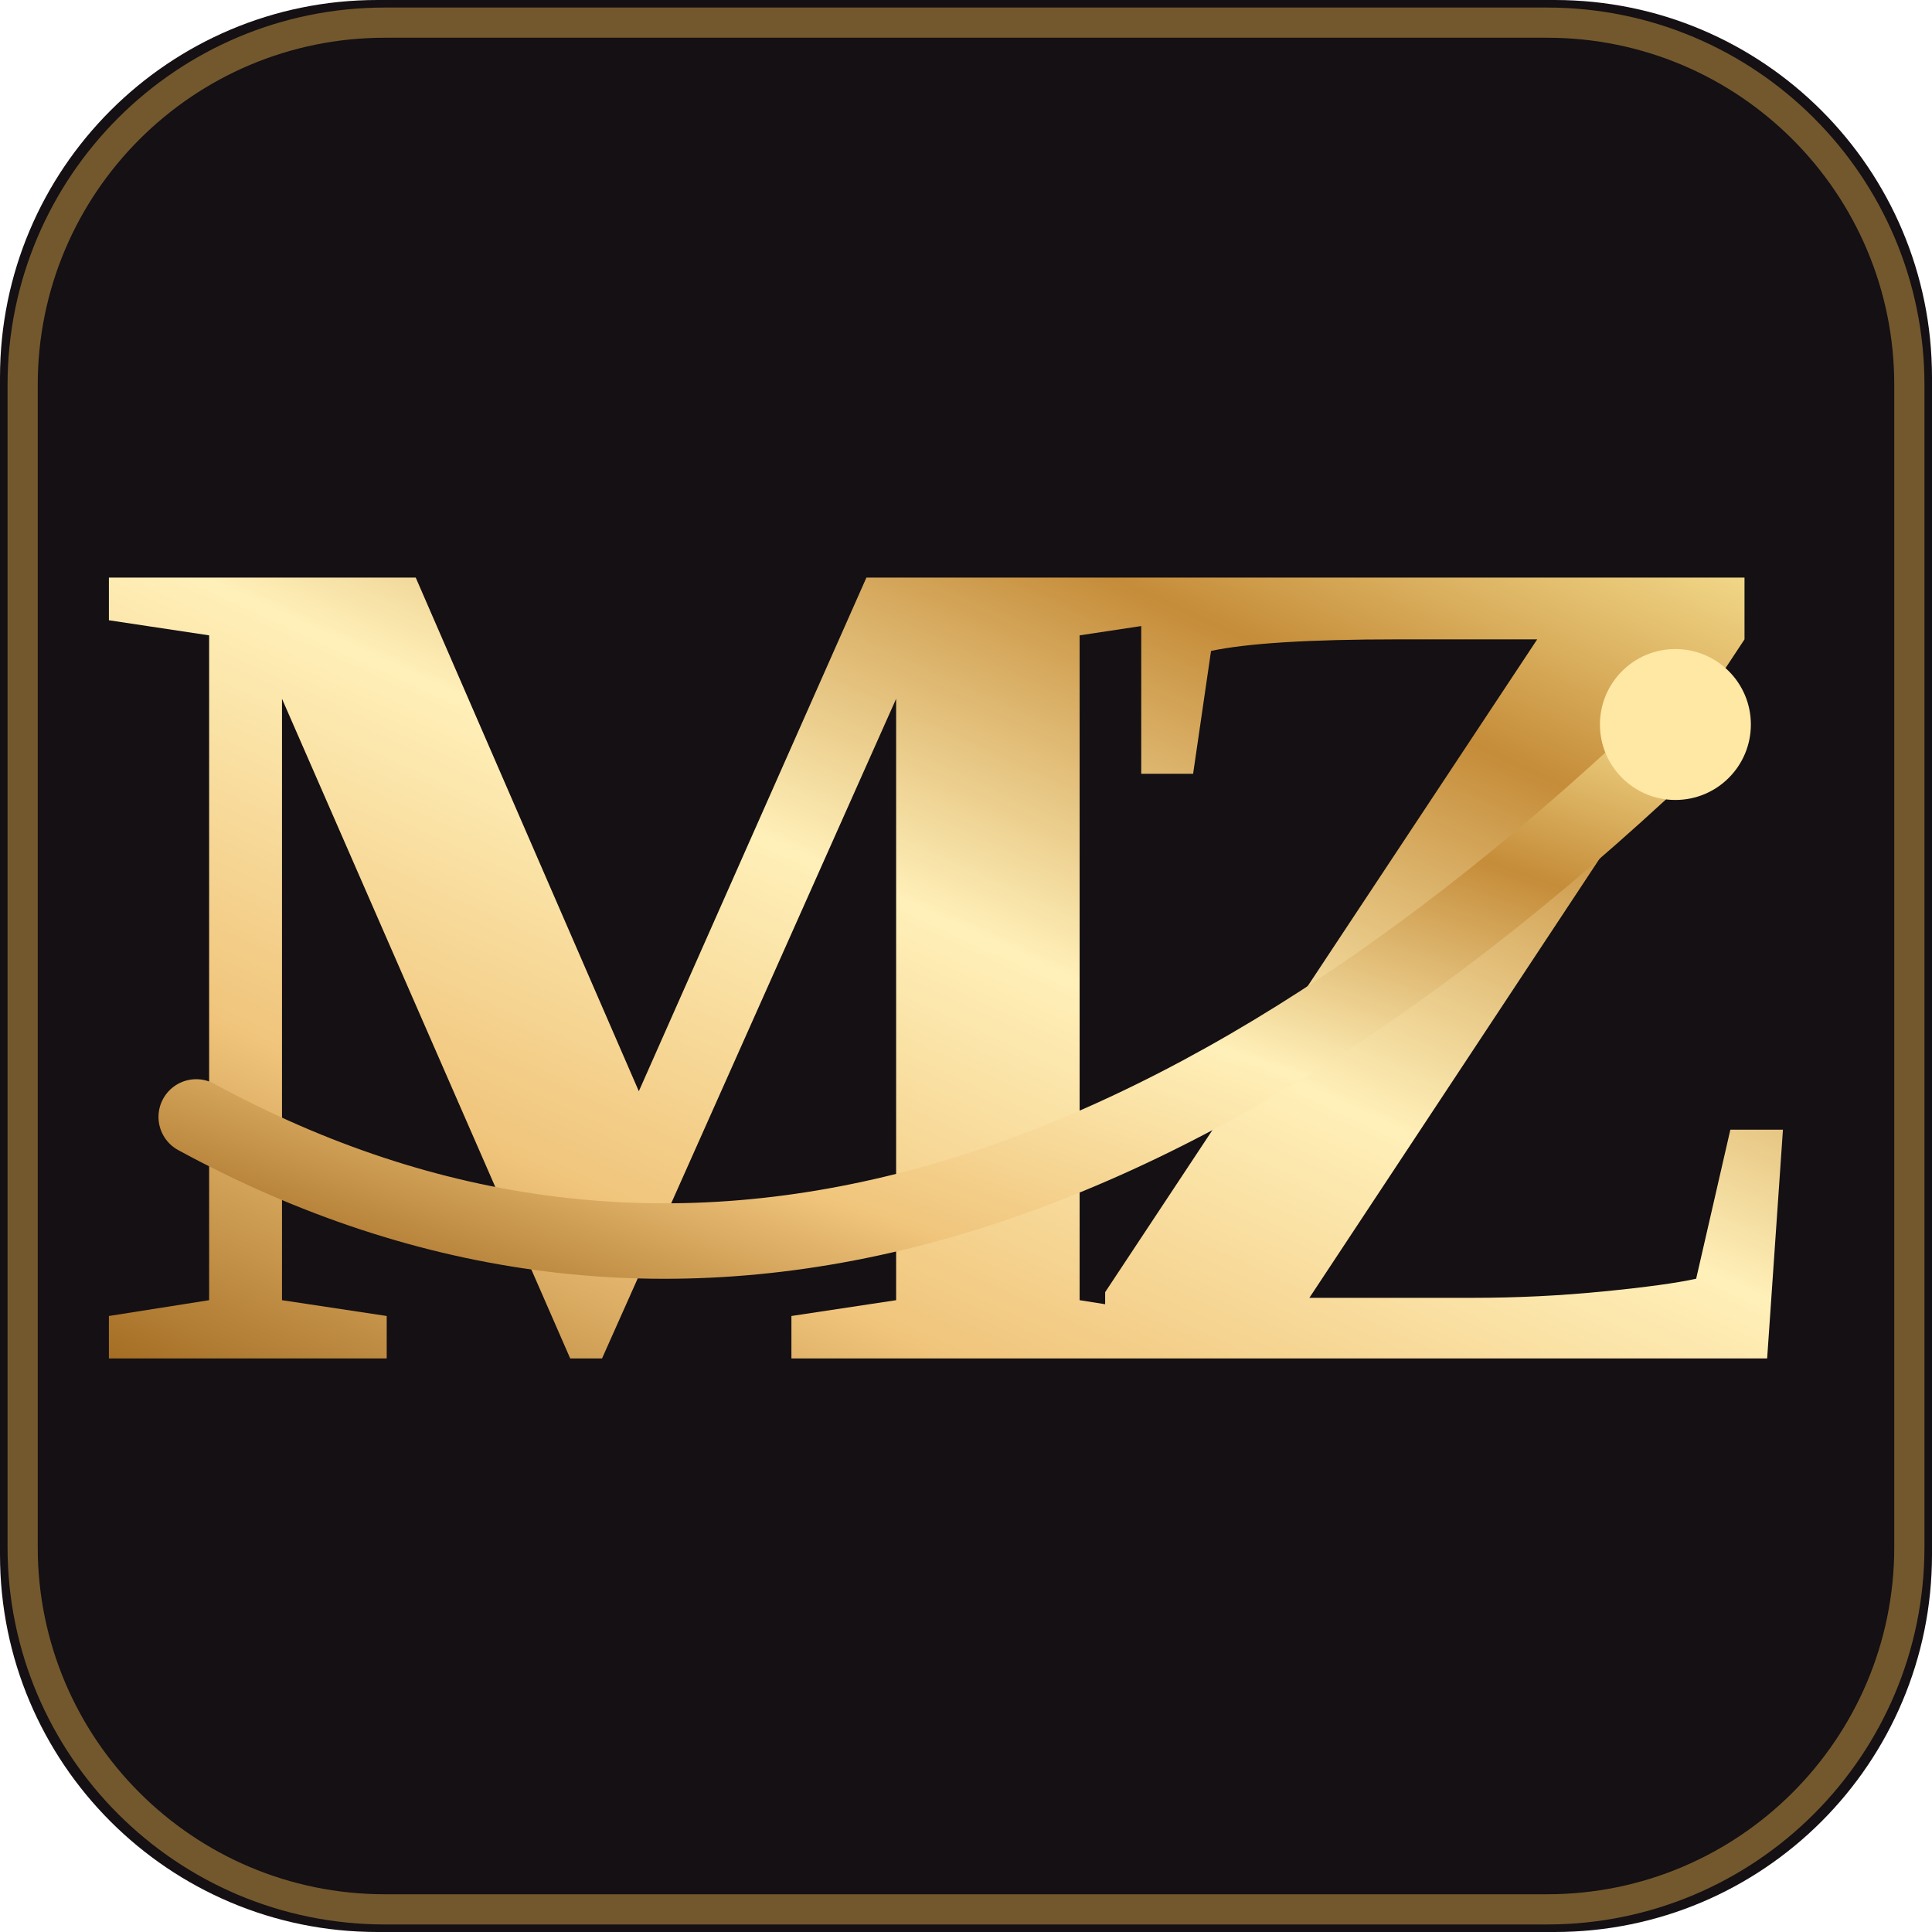
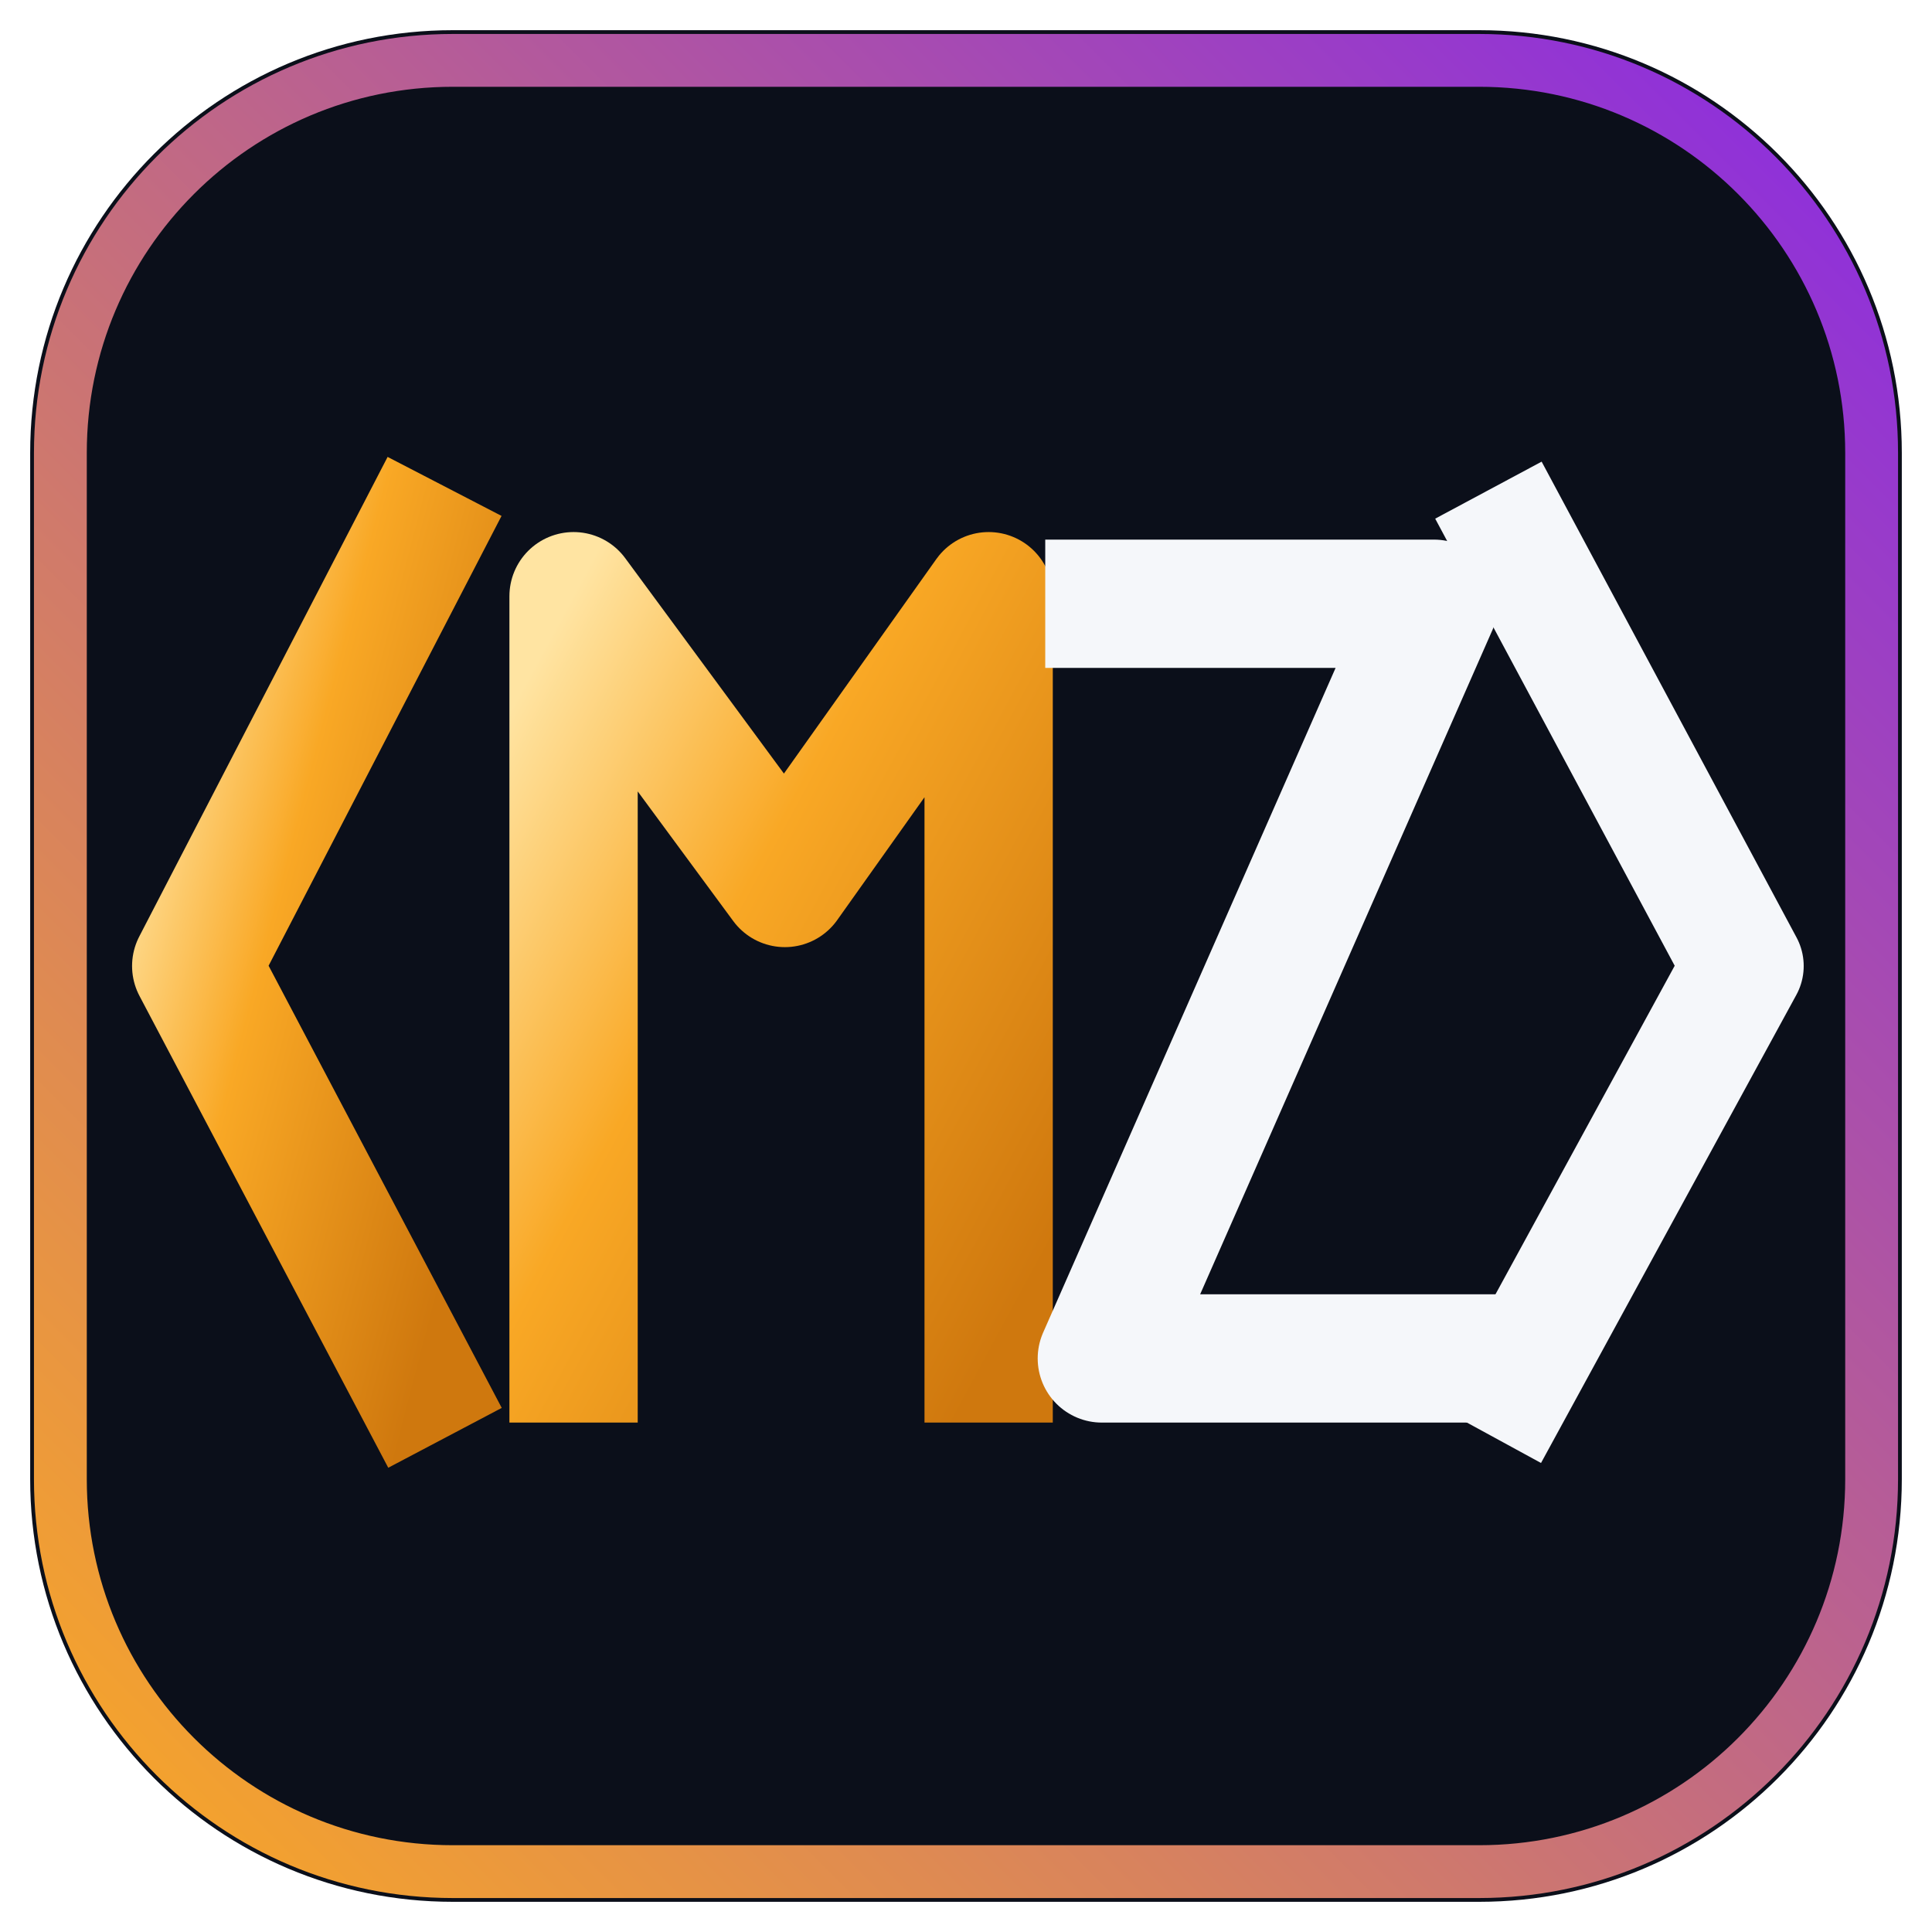
- <svg xmlns="http://www.w3.org/2000/svg" viewBox="0 0 128 128" role="img" aria-label="MZ">
+ <svg xmlns="http://www.w3.org/2000/svg" viewBox="0 0 256 256" role="img" aria-label="MZcode">
  <defs>
-     <linearGradient id="g" x1="0" x2="1" y1="1" y2="0">
-       <stop stop-color="#a46d24" />
-       <stop offset=".25" stop-color="#f0c47b" />
-       <stop offset=".53" stop-color="#fff0b9" />
-       <stop offset=".8" stop-color="#c58c39" />
-       <stop offset="1" stop-color="#f4dc8d" />
+     <linearGradient id="orange" x1="0" y1="0" x2="1" y2="1">
+       <stop stop-color="#FFE4A2" />
+       <stop offset=".4" stop-color="#F9A825" />
+       <stop offset="1" stop-color="#CF780E" />
+     </linearGradient>
+     <linearGradient id="edge" x1="0" y1="1" x2="1" y2="0">
+       <stop stop-color="#F9A825" />
+       <stop offset="1" stop-color="#8A2BE2" />
    </linearGradient>
  </defs>
-   <rect width="128" height="128" rx="25" fill="#141013" />
-   <rect x="1.5" y="1.5" width="125" height="125" rx="24" fill="none" stroke="#73582e" stroke-width="2" />
-   <text x="64" y="90" fill="url(#g)" text-anchor="middle" font-family="Georgia,Times New Roman,serif" font-size="79" font-weight="bold" letter-spacing="-11">MZ</text>
-   <path d="M13 74 Q59 99 112 48" stroke="url(#g)" fill="none" stroke-width="5" stroke-linecap="round" />
-   <circle cx="111" cy="48" r="5" fill="#ffe7a4" />
+   <rect x="4" y="4" width="248" height="248" rx="56" fill="#0B0F1A" />
+   <rect x="8" y="8" width="240" height="240" rx="52" fill="none" stroke="url(#edge)" stroke-width="7" />
+   <g fill="none" stroke-linejoin="round" stroke-linecap="square">
+     <path d="M55 72 L26 128 L55 183" stroke="url(#orange)" stroke-width="17" />
+     <path d="M76 180 L76 79 L104 117 L131 79 L131 180" stroke="url(#orange)" stroke-width="17" />
+     <path d="M147 80 H190 L146 180 H190" stroke="#F5F7FA" stroke-width="17" />
+     <path d="M201 72 L231 128 L201 183" stroke="#F5F7FA" stroke-width="16" />
+   </g>
</svg>
